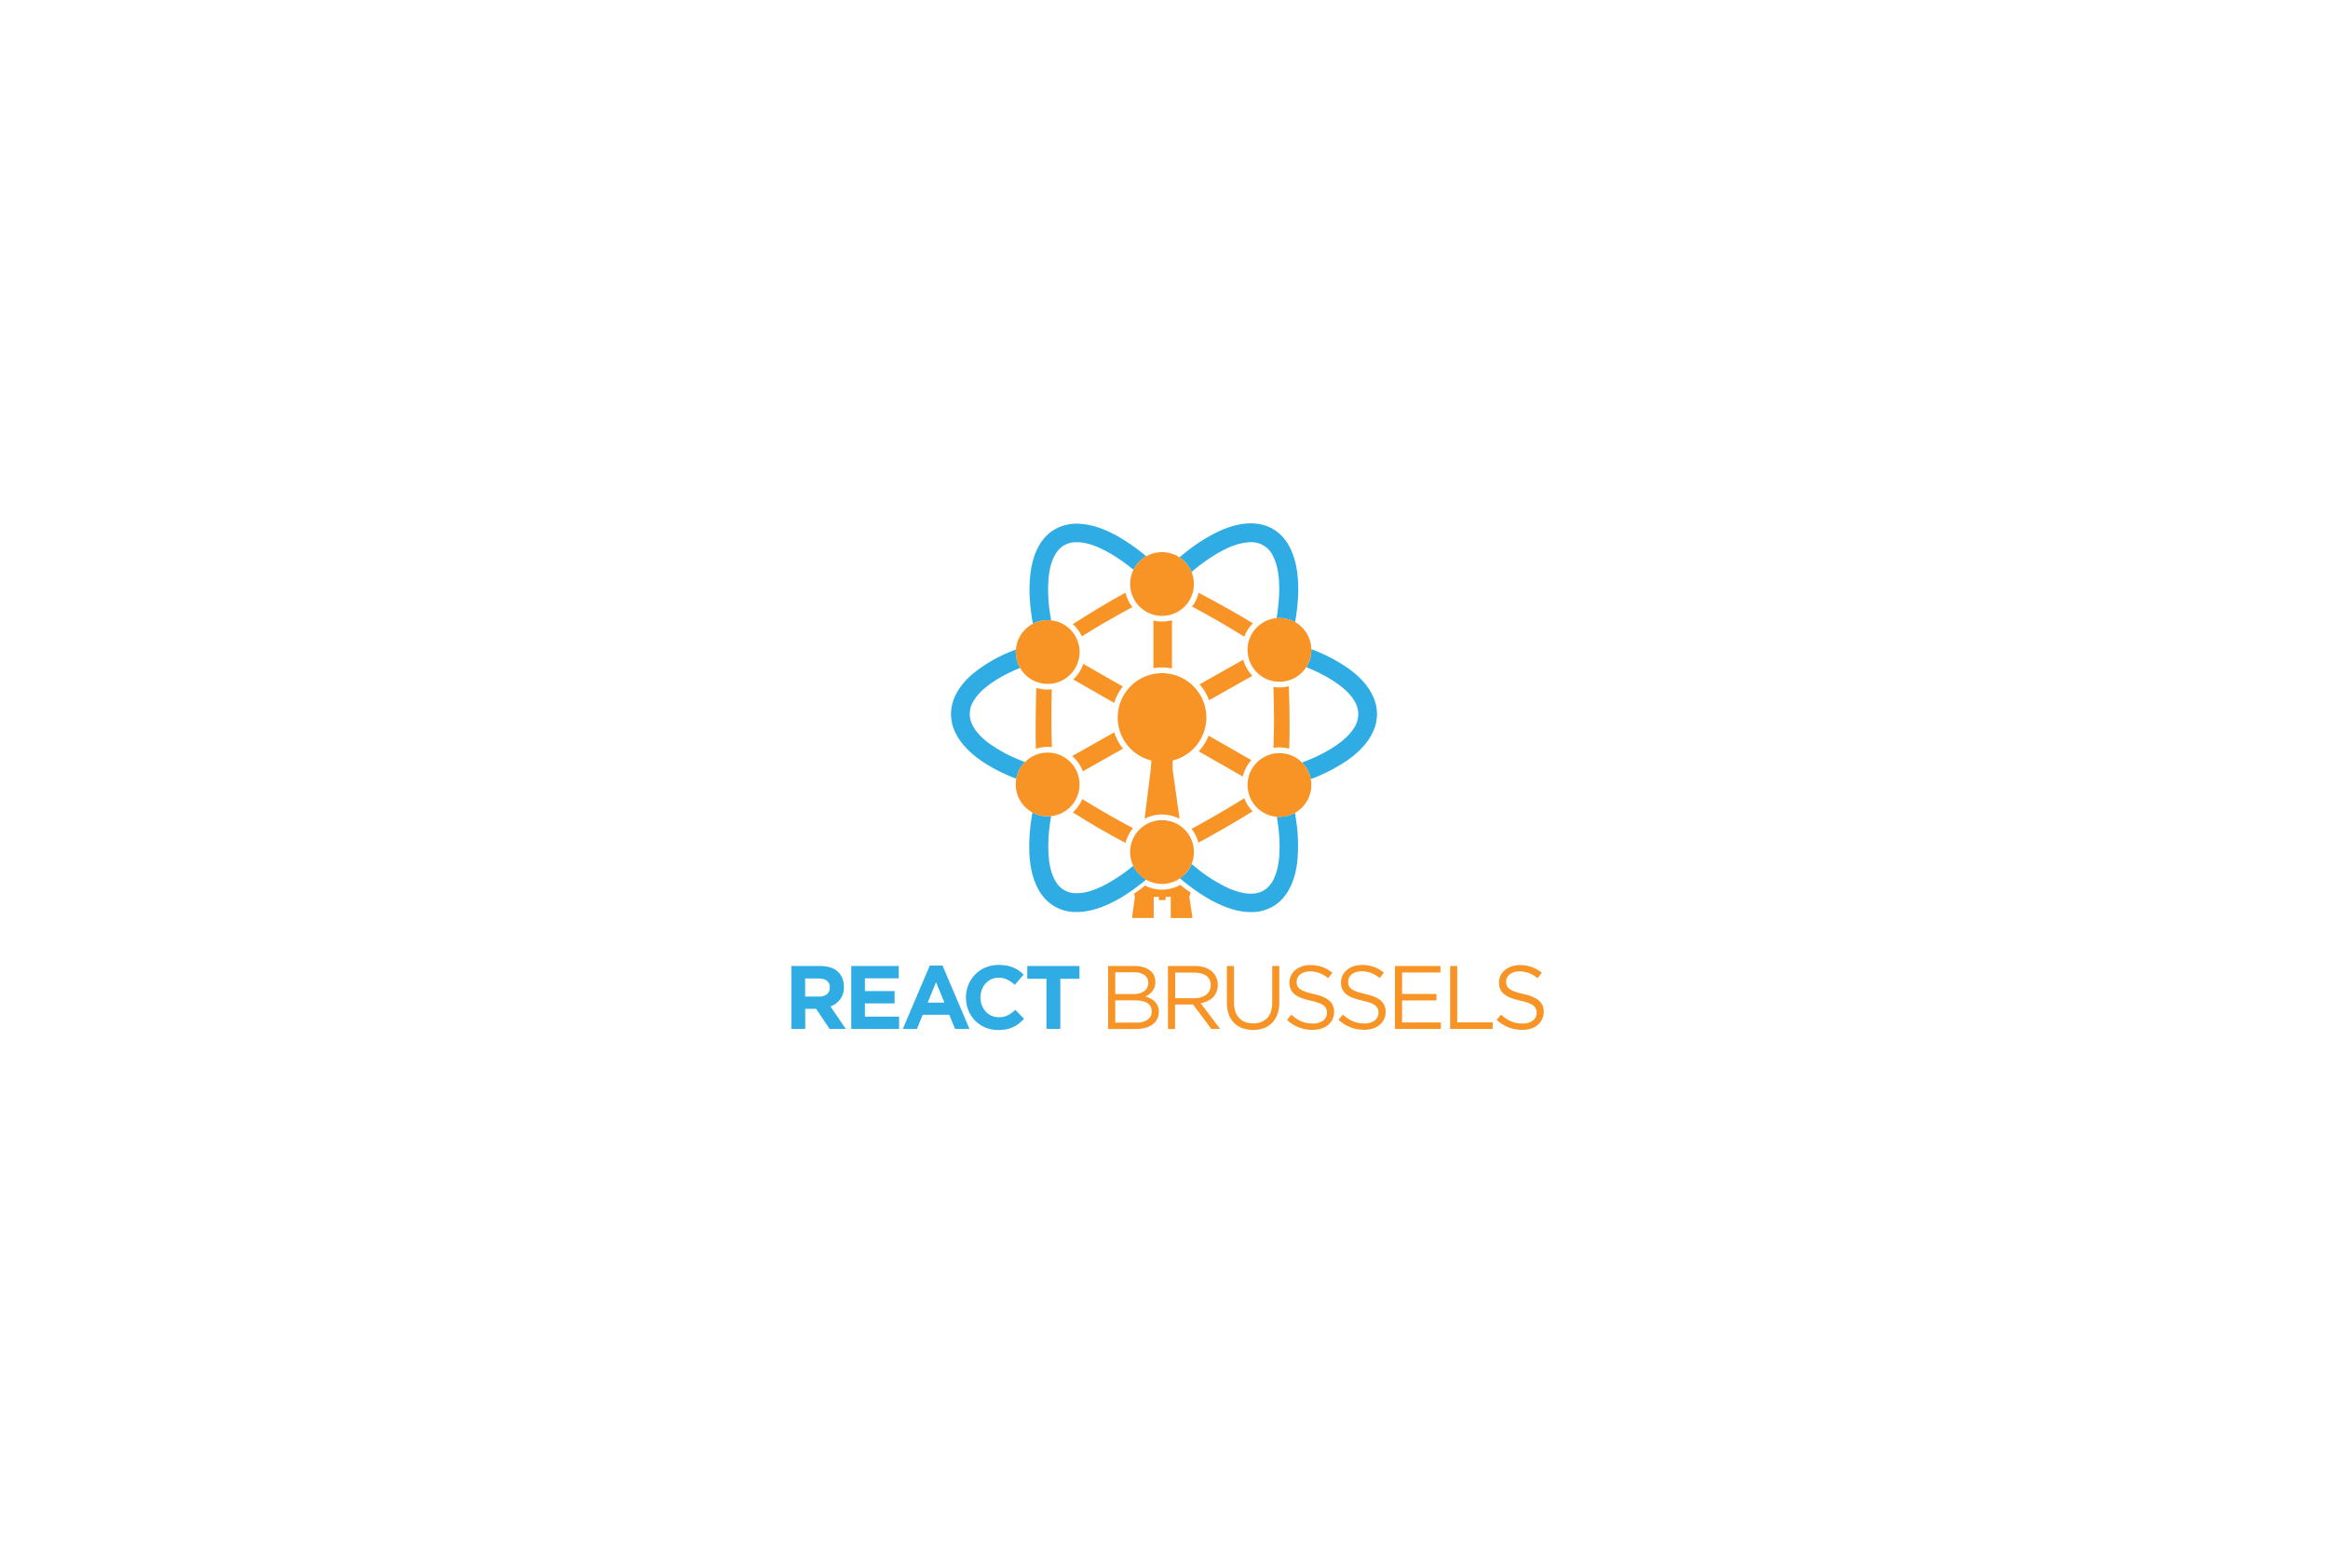
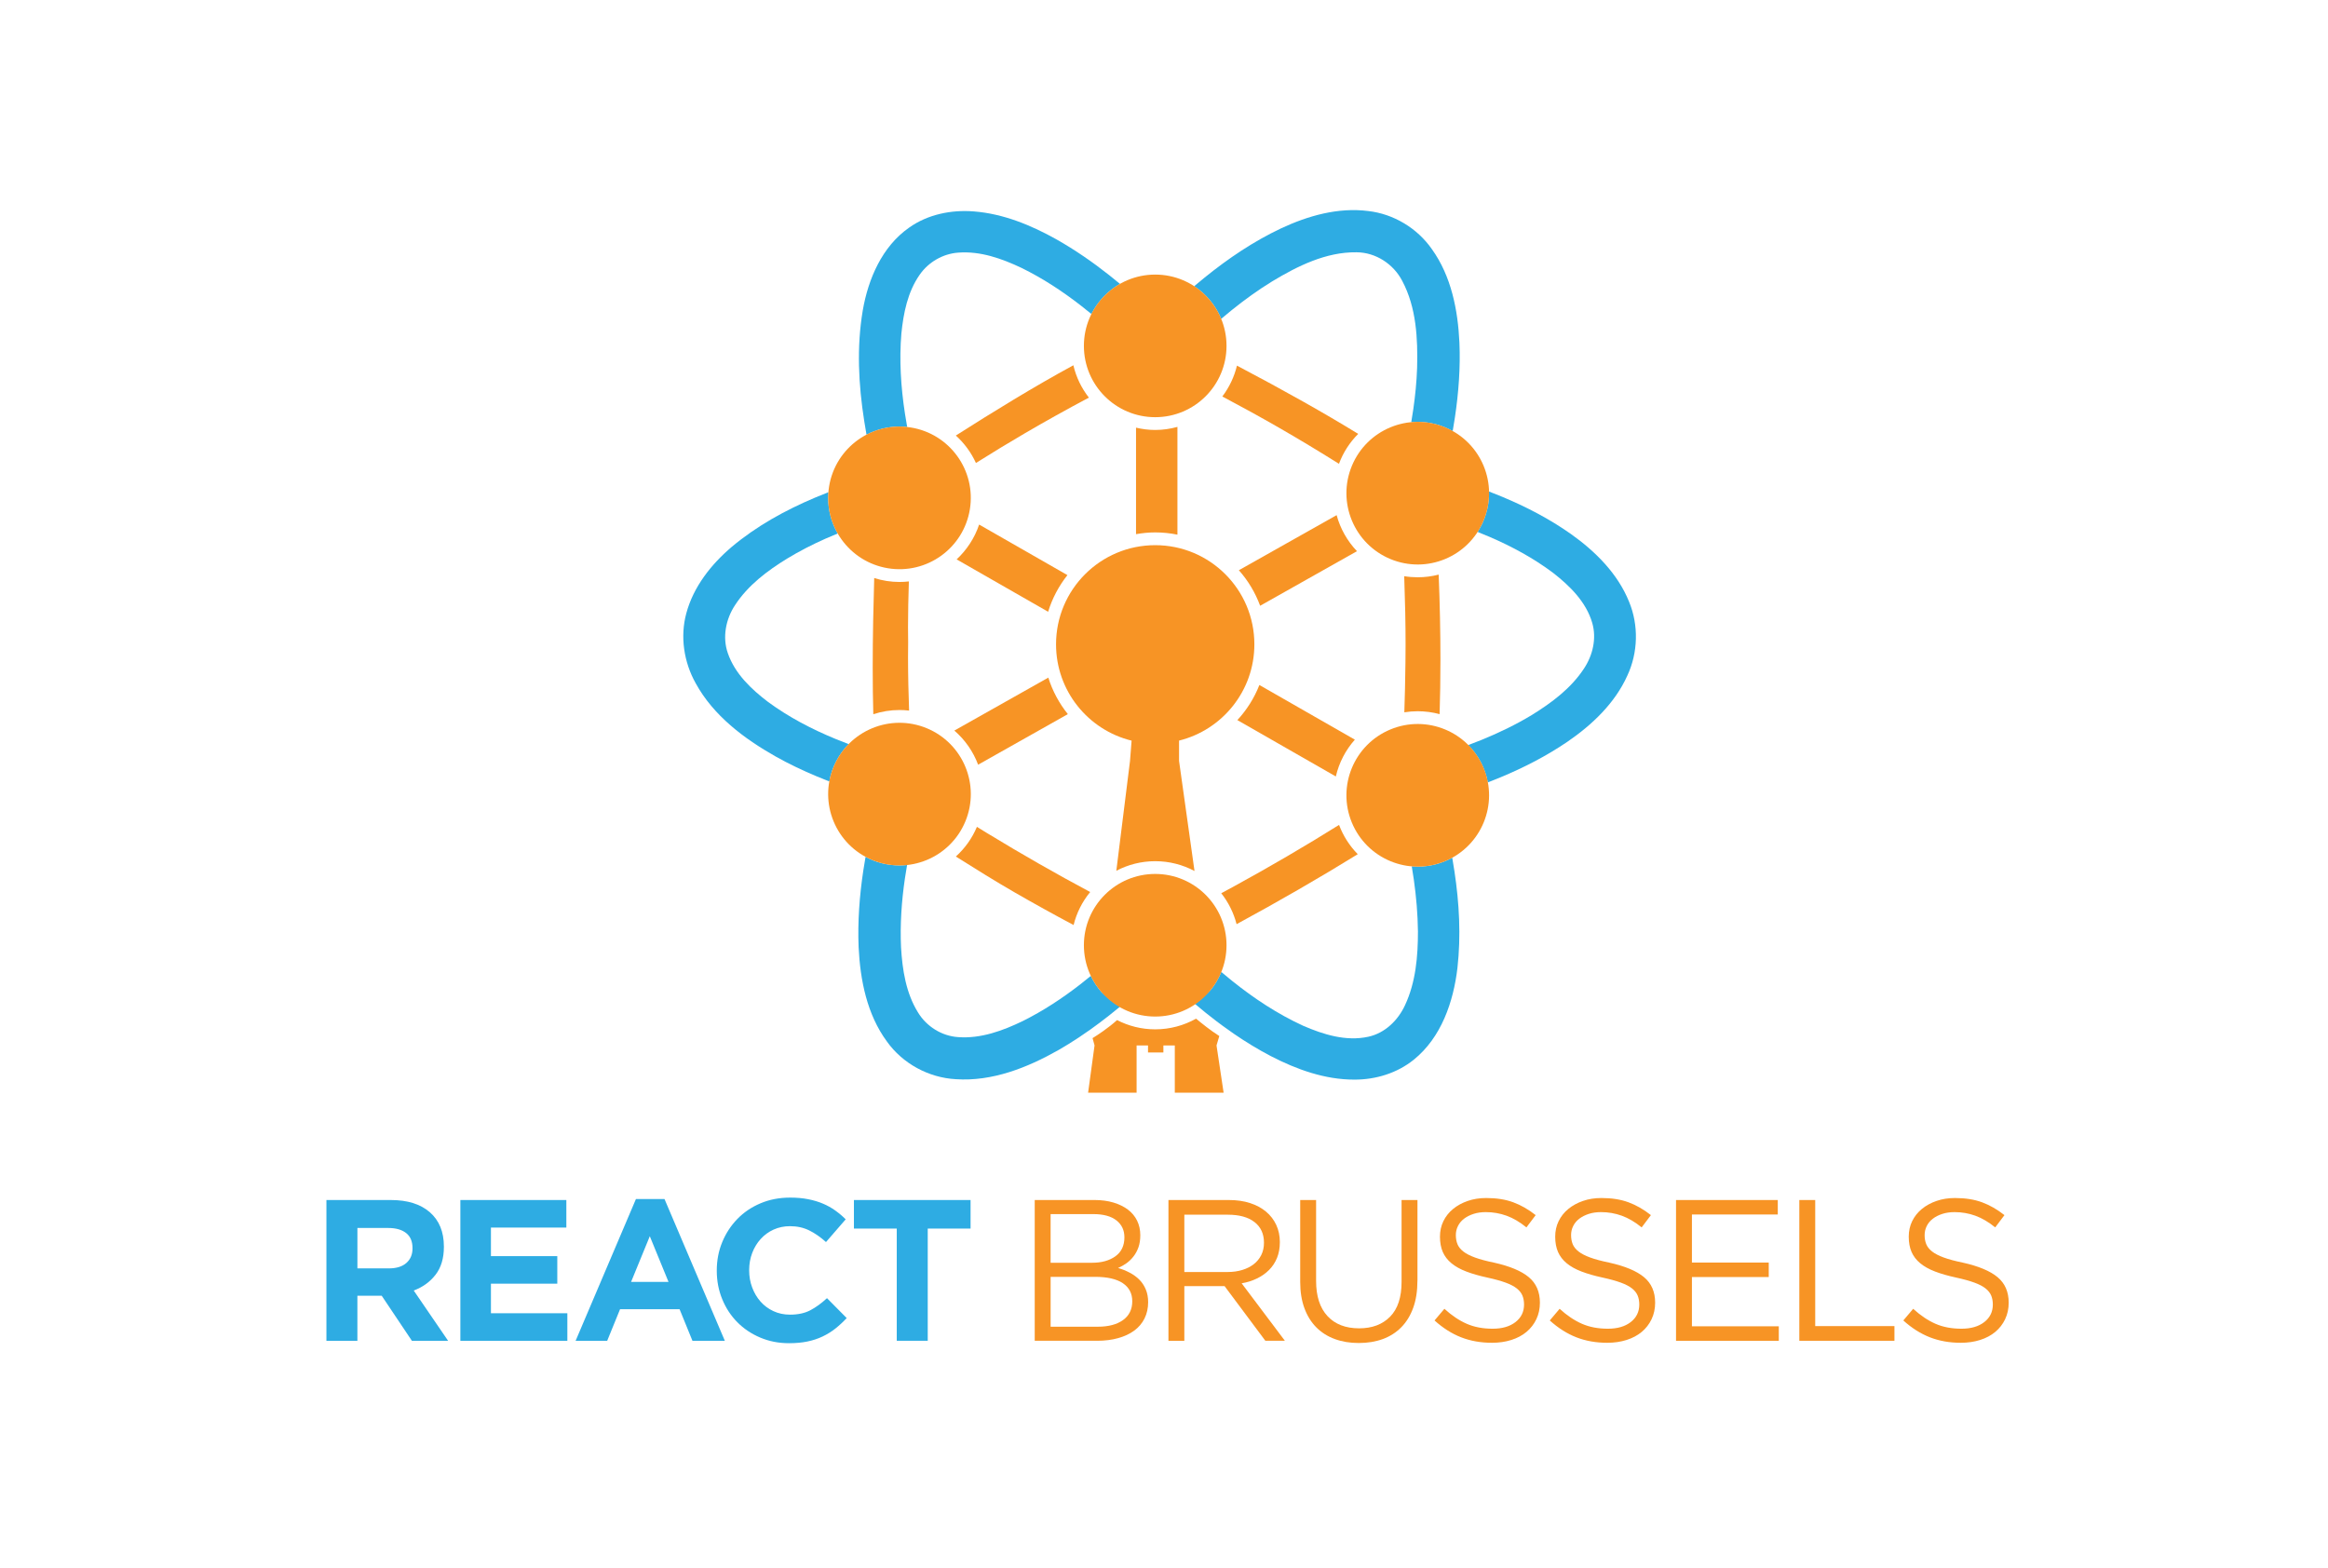
- <svg xmlns="http://www.w3.org/2000/svg" id="Layer_1" data-name="Layer 1" viewBox="0 0 1440 969.84">
-   <defs>
-     <style>.cls-1{fill:#2eace3;}.cls-2{fill:#f79425;}</style>
-   </defs>
-   <path class="cls-1" d="M513.15,636.52l-8.34-12.46h-6.73v12.46h-8.57V597.58h17.8q7,0,10.82,3.39t3.87,9.46v.11a12.19,12.19,0,0,1-2.31,7.7,13.37,13.37,0,0,1-6,4.37l9.51,13.91Zm.17-25.65a5,5,0,0,0-1.78-4.17,7.85,7.85,0,0,0-5-1.39h-8.51v11.18h8.68a7.1,7.1,0,0,0,4.86-1.5,5.07,5.07,0,0,0,1.7-4Z" />
-   <path class="cls-1" d="M526.56,636.52V597.58h29.32v7.62H535v7.9h18.36v7.62H535v8.18h21.14v7.62Z" />
-   <path class="cls-1" d="M590.76,636.52l-3.56-8.74H570.74l-3.57,8.74h-8.73l16.69-39.22H583l16.69,39.22ZM579,607.59l-5.17,12.63h10.34Z" />
-   <path class="cls-1" d="M630.32,633.13a18.65,18.65,0,0,1-3.53,2.19,18.17,18.17,0,0,1-4.2,1.39,25,25,0,0,1-5.12.48,20.15,20.15,0,0,1-8-1.56,19.55,19.55,0,0,1-6.34-4.26A19.34,19.34,0,0,1,599,625a20.54,20.54,0,0,1-1.51-7.84v-.11a20.33,20.33,0,0,1,1.51-7.82,20.12,20.12,0,0,1,4.17-6.4,19.43,19.43,0,0,1,6.4-4.34,20.93,20.93,0,0,1,8.23-1.58,26.29,26.29,0,0,1,5,.44,20.9,20.9,0,0,1,4.09,1.23,18,18,0,0,1,3.39,1.89,22.77,22.77,0,0,1,2.9,2.45l-5.46,6.28a20.46,20.46,0,0,0-4.64-3.22,11.83,11.83,0,0,0-5.31-1.17,10.85,10.85,0,0,0-4.54.94,10.64,10.64,0,0,0-3.59,2.62,12.07,12.07,0,0,0-2.33,3.86,13.12,13.12,0,0,0-.84,4.71v.11a13.31,13.31,0,0,0,.84,4.73,12.13,12.13,0,0,0,2.31,3.89,10.75,10.75,0,0,0,8.15,3.62,11.87,11.87,0,0,0,5.64-1.23,21.67,21.67,0,0,0,4.59-3.34l5.45,5.51A28.92,28.92,0,0,1,630.32,633.13Z" />
-   <path class="cls-1" d="M655.85,605.47v31h-8.56v-31H635.44v-7.89H667.7v7.89Z" />
-   <path class="cls-2" d="M707.22,598.27a12.54,12.54,0,0,1,4,2,8.35,8.35,0,0,1,2.55,3.06,9,9,0,0,1,.89,4,9.89,9.89,0,0,1-.53,3.39,8.92,8.92,0,0,1-1.41,2.56,9.36,9.36,0,0,1-2,1.87,12.8,12.8,0,0,1-2.25,1.25,16.86,16.86,0,0,1,3.25,1.31,10.79,10.79,0,0,1,2.64,1.92,8.3,8.3,0,0,1,1.77,2.67,8.87,8.87,0,0,1,.67,3.56,10,10,0,0,1-1,4.5,9.27,9.27,0,0,1-2.86,3.37,13.79,13.79,0,0,1-4.47,2.09,21.73,21.73,0,0,1-5.78.72H685.45V597.58H702A18.43,18.43,0,0,1,707.22,598.27Zm.55,14.88a6.08,6.08,0,0,0,2.49-5.26A5.64,5.64,0,0,0,708,603.2a10.19,10.19,0,0,0-6.38-1.73H689.85v13.46h11.48A10.82,10.82,0,0,0,707.77,613.15Zm2.11,17.63a6,6,0,0,0,2.55-5.19,5.68,5.68,0,0,0-2.61-5c-1.73-1.18-4.3-1.76-7.71-1.76H689.85v13.79h13A11.72,11.72,0,0,0,709.88,630.78Z" />
-   <path class="cls-2" d="M749.26,636.52,738,621.39H726.84v15.13h-4.39V597.58h16.74a18.85,18.85,0,0,1,5.82.83,13,13,0,0,1,4.42,2.37,10.59,10.59,0,0,1,2.84,3.67,11.21,11.21,0,0,1,1,4.76,11.54,11.54,0,0,1-.78,4.37,10,10,0,0,1-2.2,3.34,12.44,12.44,0,0,1-3.36,2.36,15.73,15.73,0,0,1-4.23,1.34l12,15.9Zm-3-32.85q-2.62-2-7.36-2h-12v15.85h12a13.57,13.57,0,0,0,4-.56,9.69,9.69,0,0,0,3.18-1.59,7.24,7.24,0,0,0,2.09-2.54,7.52,7.52,0,0,0,.75-3.4A6.84,6.84,0,0,0,746.25,603.67Z" />
-   <path class="cls-2" d="M791.32,619.88a22,22,0,0,1-1.17,7.51,14.61,14.61,0,0,1-3.31,5.4,13.69,13.69,0,0,1-5.12,3.26,20.83,20.83,0,0,1-13.24,0,13.84,13.84,0,0,1-5.11-3.23,14.35,14.35,0,0,1-3.31-5.31,21,21,0,0,1-1.17-7.29V597.58h4.39v22.36q0,6.34,3.15,9.74t8.76,3.39a11.5,11.5,0,0,0,8.57-3.23q3.16-3.23,3.17-9.62V597.58h4.39Z" />
-   <path class="cls-2" d="M802.39,609.77a5,5,0,0,0,1.62,2,11.69,11.69,0,0,0,3.22,1.67,39.56,39.56,0,0,0,5.29,1.42q6.51,1.44,9.59,4A8.7,8.7,0,0,1,825.2,626a10.31,10.31,0,0,1-3.71,8.08,12.43,12.43,0,0,1-4.19,2.23,17.8,17.8,0,0,1-5.34.78,23.46,23.46,0,0,1-8.54-1.51,24.16,24.16,0,0,1-7.37-4.67l2.73-3.23a22.68,22.68,0,0,0,6.17,4.15,17.75,17.75,0,0,0,7.18,1.36,10,10,0,0,0,6.31-1.84,5.83,5.83,0,0,0,2.37-4.85,6.49,6.49,0,0,0-.45-2.48,5,5,0,0,0-1.56-2,11,11,0,0,0-3.1-1.62,39.28,39.28,0,0,0-5-1.39,40.23,40.23,0,0,1-5.83-1.67,14.71,14.71,0,0,1-4.1-2.29,8.35,8.35,0,0,1-2.4-3.12,10.51,10.51,0,0,1-.78-4.23,9.71,9.71,0,0,1,1-4.29,9.88,9.88,0,0,1,2.67-3.37,12.94,12.94,0,0,1,4.06-2.23,15.53,15.53,0,0,1,5.12-.81,21.51,21.51,0,0,1,7.48,1.18,22.54,22.54,0,0,1,6.2,3.55l-2.56,3.39a19,19,0,0,0-5.48-3.23,16.84,16.84,0,0,0-5.75-1,11.14,11.14,0,0,0-3.43.5,8.9,8.9,0,0,0-2.61,1.34,5.84,5.84,0,0,0-1.67,2,5.5,5.5,0,0,0-.58,2.5A6.64,6.64,0,0,0,802.39,609.77Z" />
-   <path class="cls-2" d="M834.27,609.77a5.08,5.08,0,0,0,1.61,2,11.91,11.91,0,0,0,3.23,1.67,39.14,39.14,0,0,0,5.29,1.42q6.51,1.44,9.59,4a8.7,8.7,0,0,1,3.09,7.08,10.31,10.31,0,0,1-3.71,8.08,12.43,12.43,0,0,1-4.19,2.23,17.8,17.8,0,0,1-5.34.78,23.42,23.42,0,0,1-8.54-1.51,24,24,0,0,1-7.37-4.67l2.72-3.23a22.87,22.87,0,0,0,6.18,4.15,17.75,17.75,0,0,0,7.18,1.36,10,10,0,0,0,6.31-1.84,5.83,5.83,0,0,0,2.37-4.85,6.49,6.49,0,0,0-.45-2.48,5,5,0,0,0-1.56-2,11,11,0,0,0-3.1-1.62,39.28,39.28,0,0,0-5-1.39,40.23,40.23,0,0,1-5.83-1.67,14.71,14.71,0,0,1-4.1-2.29,8.35,8.35,0,0,1-2.4-3.12,10.51,10.51,0,0,1-.78-4.23,9.71,9.71,0,0,1,1-4.29,9.88,9.88,0,0,1,2.67-3.37,12.94,12.94,0,0,1,4.06-2.23,15.53,15.53,0,0,1,5.12-.81,21.51,21.51,0,0,1,7.48,1.18,22.54,22.54,0,0,1,6.2,3.55l-2.56,3.39a19,19,0,0,0-5.48-3.23,16.85,16.85,0,0,0-5.76-1,11.07,11.07,0,0,0-3.42.5,8.9,8.9,0,0,0-2.61,1.34,5.84,5.84,0,0,0-1.67,2,5.5,5.5,0,0,0-.58,2.5A6.64,6.64,0,0,0,834.27,609.77Z" />
-   <path class="cls-2" d="M891,601.58H867.26v13.3h21.25v4H867.26v13.63h24v4H862.87V597.58H891Z" />
-   <path class="cls-2" d="M897,597.58h4.39v34.88h21.92v4.06H897Z" />
-   <path class="cls-2" d="M932.07,609.77a5,5,0,0,0,1.62,2,11.83,11.83,0,0,0,3.22,1.67,40,40,0,0,0,5.29,1.42q6.51,1.44,9.6,4a8.72,8.72,0,0,1,3.08,7.08,10.44,10.44,0,0,1-1,4.57,10.26,10.26,0,0,1-2.72,3.51A12.33,12.33,0,0,1,947,636.3a17.8,17.8,0,0,1-5.34.78,23.46,23.46,0,0,1-8.54-1.51,24.16,24.16,0,0,1-7.37-4.67l2.73-3.23a23,23,0,0,0,6.17,4.15,17.75,17.75,0,0,0,7.18,1.36,10,10,0,0,0,6.31-1.84,5.83,5.83,0,0,0,2.37-4.85A6.49,6.49,0,0,0,950,624a4.84,4.84,0,0,0-1.56-2,10.77,10.77,0,0,0-3.09-1.62,39.49,39.49,0,0,0-5-1.39,40.6,40.6,0,0,1-5.83-1.67,14.86,14.86,0,0,1-4.1-2.29A8.35,8.35,0,0,1,928,612a10.51,10.51,0,0,1-.78-4.23,9.71,9.71,0,0,1,.95-4.29,9.88,9.88,0,0,1,2.67-3.37,12.94,12.94,0,0,1,4.06-2.23A15.53,15.53,0,0,1,940,597a21.47,21.47,0,0,1,7.48,1.18,22.74,22.74,0,0,1,6.21,3.55l-2.56,3.39a19.28,19.28,0,0,0-5.48-3.23,16.94,16.94,0,0,0-5.76-1,11.07,11.07,0,0,0-3.42.5,9.09,9.09,0,0,0-2.62,1.34,5.84,5.84,0,0,0-1.67,2,5.5,5.5,0,0,0-.58,2.5A6.85,6.85,0,0,0,932.07,609.77Z" />
-   <path class="cls-1" d="M781,385.26l.05,0v-.06Z" />
-   <path class="cls-1" d="M781.08,385.29c-.15,0,.06,0,0,0Z" />
-   <path class="cls-1" d="M849.87,432.06c-3.15-7.82-9.35-14-16.11-18.77a100.06,100.06,0,0,0-19-10.29c-1.2-.5-2.41-1-3.63-1.45,0,.16,0,.31,0,.47A19.71,19.71,0,0,1,808,412.73c1.14.45,2.28.92,3.41,1.41A85.3,85.3,0,0,1,828.75,424c4.68,3.63,9.23,8.07,10.93,13.92a15.42,15.42,0,0,1-2.29,12.65c-3.57,5.44-8.9,9.42-14.37,12.8a98.89,98.89,0,0,1-14,6.93c-1.21.49-2.42,1-3.64,1.42A19.61,19.61,0,0,1,810.8,482c1.15-.45,2.3-.91,3.44-1.38a103.46,103.46,0,0,0,18.62-9.89c6.81-4.69,13.1-10.64,16.54-18.29A25.6,25.6,0,0,0,849.87,432.06Z" />
-   <path class="cls-1" d="M611.7,459.79c-4.65-3.54-9.17-7.82-11.14-13.47a15.32,15.32,0,0,1,2-13.32c3.56-5.48,8.9-9.51,14.41-12.88a92.75,92.75,0,0,1,10.61-5.51c1.12-.5,2.24-1,3.37-1.44a19.68,19.68,0,0,1-2.64-9.85c0-.53,0-1.05.07-1.57-1.24.48-2.48,1-3.71,1.51a89.91,89.91,0,0,0-23.06,13.65c-5.69,4.84-10.57,11-12.53,18.35a26,26,0,0,0,2.57,19.32c4.91,9,13.41,15.35,22.17,20.31a108.12,108.12,0,0,0,11.37,5.49c1.14.48,2.29.94,3.44,1.39A19.67,19.67,0,0,1,634,471.45c-1.22-.46-2.42-.94-3.62-1.43A88.3,88.3,0,0,1,611.7,459.79Z" />
-   <path class="cls-1" d="M795.33,334.51A25.22,25.22,0,0,0,777.7,324c-8.31-1.06-16.64,1.31-24.11,4.81a105.09,105.09,0,0,0-21.11,13.58c-1,.79-2,1.59-2.92,2.41a19.79,19.79,0,0,1,7.48,9c1-.81,1.93-1.62,2.91-2.41a108.38,108.38,0,0,1,11.19-7.95c7.06-4.26,14.9-8.16,23.34-8.05a14.56,14.56,0,0,1,12.65,7.94c3.9,7.33,4.32,15.92,4.1,24.06a107,107,0,0,1-1,11.31c-.18,1.23-.38,2.47-.59,3.7a17.73,17.73,0,0,1,1.79-.09,19.61,19.61,0,0,1,9.67,2.54c.23-1.26.43-2.52.62-3.79a108.79,108.79,0,0,0,1.25-20.64C802.52,351.36,800.7,342,795.33,334.51Z" />
-   <path class="cls-1" d="M801,502.87a19.61,19.61,0,0,1-9.55,2.46c-.56,0-1.1,0-1.65-.07.21,1.23.41,2.46.58,3.7a112.19,112.19,0,0,1,1.14,14.3c0,6.92-.6,14.06-3.57,20.4-1.92,4.2-5.57,7.76-10.17,8.75-6.14,1.35-12.41-.61-18-3A95.57,95.57,0,0,1,740,536.9c-1-.8-2-1.6-2.92-2.42a19.53,19.53,0,0,1-3,5.08l-1.7,1.64a19.83,19.83,0,0,1-2.59,2.1l.11.1c.93.78,1.85,1.55,2.79,2.31l.11.09c.86.69,1.73,1.36,2.6,2l.43.33,1.55,1.16c1,.76,2.08,1.51,3.14,2.24a100.44,100.44,0,0,0,10.29,6.22c7.13,3.69,15,6.51,23.08,6.49a26,26,0,0,0,16.47-5.52c7.59-6.13,10.95-16,12.06-25.38a102.63,102.63,0,0,0-.82-26.72C801.39,505.39,801.17,504.13,801,502.87Z" />
-   <path class="cls-1" d="M638.91,385.83a19.59,19.59,0,0,1,9.12-2.24,18.92,18.92,0,0,1,2.14.12c-.23-1.24-.43-2.47-.62-3.71a94.23,94.23,0,0,1-1-22.13c.57-5.66,1.74-11.53,5.06-16.27a14.36,14.36,0,0,1,10.66-6.14c6.12-.48,12.08,1.65,17.53,4.24a94.39,94.39,0,0,1,16.42,10.43c1,.76,1.95,1.53,2.91,2.32a19.78,19.78,0,0,1,7.9-8.33c-1-.83-2-1.64-3-2.44a117.13,117.13,0,0,0-14.51-9.85c-7-4-14.76-7.12-22.89-7.76a27.13,27.13,0,0,0-17.92,4.47c-7.5,5.23-11.33,14.19-12.85,22.94-1.71,10.16-1.18,20.46.41,30.6Q638.58,384,638.91,385.83Z" />
-   <path class="cls-1" d="M704,540.08a19.5,19.5,0,0,1-3-4.51c-1,.79-1.93,1.57-2.91,2.33a95.28,95.28,0,0,1-15.92,10.16c-5.54,2.68-11.61,4.91-17.87,4.44a14.27,14.27,0,0,1-11.1-6.81c-3.34-5.37-4.34-11.82-4.7-18a100.41,100.41,0,0,1,1.07-19.06c.18-1.24.38-2.47.6-3.71A18.4,18.4,0,0,1,648,505a19.55,19.55,0,0,1-9.38-2.37c-.22,1.26-.43,2.51-.62,3.77a112.13,112.13,0,0,0-1.3,21.27c.45,9.1,2.32,18.56,7.81,26a25.38,25.38,0,0,0,19.07,10.45c10.06.69,19.77-3.18,28.37-8,1.92-1.11,3.81-2.27,5.65-3.49,1.08-.71,2.14-1.45,3.19-2.19,1.73-1.24,3.44-2.51,5.11-3.83l.11-.09c1-.77,1.93-1.54,2.89-2.34l.11-.09a19.65,19.65,0,0,1-3.3-2.39Z" />
-   <path class="cls-2" d="M672.17,496c-.91-.55-1.81-1.11-2.71-1.67a23.08,23.08,0,0,1-5.83,8.21c5.41,3.41,10.93,6.85,16.23,9.9s10.87,6.15,16.34,9a23,23,0,0,1,4.59-9.13C691.39,507.35,681.78,501.85,672.17,496Z" />
-   <path class="cls-2" d="M740.24,511l-3.19,1.72a23.15,23.15,0,0,1,4.24,8.56c11.51-6.22,23.32-13.05,33.52-19.37a23.13,23.13,0,0,1-5.17-8.1C760.28,499.65,750.41,505.42,740.24,511Z" />
-   <path class="cls-2" d="M669.19,393.66c4.68-2.94,9.14-5.65,13.54-8.22,5.69-3.32,11.63-6.63,17.71-9.86a23.09,23.09,0,0,1-4.3-8.95c-11,6-22.31,12.95-32.51,19.44A23.29,23.29,0,0,1,669.19,393.66Z" />
-   <path class="cls-2" d="M787.7,462.64a22.8,22.8,0,0,1,3.7-.3,23.35,23.35,0,0,1,6.06.81c.15-4.84.23-9.9.23-15.1,0-7.69-.17-15.57-.49-23.51a23.19,23.19,0,0,1-9.53.44c.25,7.24.37,13.24.37,18.85,0,1.69,0,3.39,0,5.08C787.94,453.94,787.85,458.36,787.7,462.64Z" />
-   <path class="cls-2" d="M753,383.87c5.47,3.15,11,6.51,16.64,10a23.31,23.31,0,0,1,5.32-8.28c-9.25-5.68-20.49-12-33.54-18.88a23.25,23.25,0,0,1-4,8.54C742.76,378.13,748,381,753,383.87Z" />
-   <path class="cls-2" d="M648,426.58a23.3,23.3,0,0,1-7-1.08c-.21,7.35-.41,16-.41,24.76,0,4.64,0,8.9.16,12.92A23.06,23.06,0,0,1,648,462a23.91,23.91,0,0,1,2.67.16c-.17-4.58-.3-9.62-.3-14.73,0-1.43,0-2.88,0-4.2s0-2.77,0-4.17c0-4.1.09-8.12.23-12.64A22.53,22.53,0,0,1,648,426.58Z" />
-   <circle class="cls-2" cx="718.78" cy="361.27" r="19.73" />
-   <path class="cls-2" d="M746.21,443.84a27.43,27.43,0,1,0-34,26.64l-.43,5.6L708,506.48a23.16,23.16,0,0,1,21.63.06l-4.28-30.46v-5.62A27.43,27.43,0,0,0,746.21,443.84Z" />
-   <circle class="cls-2" cx="718.78" cy="527.09" r="19.73" />
-   <circle class="cls-2" cx="791.4" cy="402.02" r="19.73" transform="translate(117.13 979.33) rotate(-67.5)" />
-   <circle class="cls-2" cx="791.4" cy="485.61" r="19.73" transform="translate(-125.59 339.82) rotate(-22.5)" />
-   <circle class="cls-2" cx="648.03" cy="403.32" r="19.73" transform="translate(146.12 978.38) rotate(-80.78)" />
-   <circle class="cls-2" cx="648.03" cy="485.28" r="19.73" transform="translate(-48.3 898.27) rotate(-67.5)" />
-   <path class="cls-2" d="M724.93,413.49V383.68a23.12,23.12,0,0,1-6.15.85,22.68,22.68,0,0,1-5.3-.64v29.47a29.9,29.9,0,0,1,11.45.13Z" />
-   <path class="cls-2" d="M670.08,410.7a23.35,23.35,0,0,1-6.23,9.63l25.31,14.49a30.82,30.82,0,0,1,5.34-10.14Z" />
-   <path class="cls-2" d="M774,470.21,747.6,455.09a31.07,31.07,0,0,1-6.09,9.71l27.24,15.59A23.2,23.2,0,0,1,774,470.21Z" />
-   <path class="cls-2" d="M769,408.09l-27,15.24a30.92,30.92,0,0,1,5.88,9.83l26.79-15.1A23.2,23.2,0,0,1,769,408.09Z" />
-   <path class="cls-2" d="M669.8,477.14l24.81-14a31,31,0,0,1-5.4-10.11l-26,14.66A23.37,23.37,0,0,1,669.8,477.14Z" />
-   <path class="cls-2" d="M736.51,552.2a64.92,64.92,0,0,1-6.43-4.81,23,23,0,0,1-21.85.4,48.62,48.62,0,0,1-6.78,5l.55,2-1.79,13.08h13.42V554.81h3.16v2H721v-2h3.16v13.08h13.5l-2-13.08Z" />
+ <svg xmlns="http://www.w3.org/2000/svg" version="1.1" id="Layer_1" x="0px" y="0px" viewBox="0 0 1440 969.84" style="enable-background:new 0 0 1440 969.84;" xml:space="preserve">
+   <style type="text/css">
+ 	.st0{fill:#2EACE3;}
+ 	.st1{fill:#F79425;}
+ </style>
+   <g>
+     <g>
+       <path class="st0" d="M254.78,829.43l-18.66-27.86h-15.05v27.86h-19.16v-87.08h39.81c10.37,0,18.43,2.53,24.2,7.59    c5.76,5.06,8.65,12.11,8.65,21.15v0.25c0,7.05-1.72,12.79-5.16,17.23c-3.44,4.44-7.94,7.69-13.5,9.76l21.27,31.1H254.78z     M255.16,772.08c0-4.15-1.33-7.26-3.98-9.33c-2.66-2.07-6.34-3.11-11.07-3.11h-19.03v25h19.41c4.73,0,8.35-1.12,10.88-3.36    c2.53-2.24,3.79-5.23,3.79-8.96V772.08z" />
+       <path class="st0" d="M284.76,829.43v-87.08h65.56v17.04h-46.65v17.67h41.05v17.04h-41.05v18.29h47.27v17.04H284.76z" />
+       <path class="st0" d="M428.32,829.43l-7.96-19.53h-36.82l-7.96,19.53h-19.53l37.32-87.7h17.66l37.32,87.7H428.32z M401.94,764.74    l-11.57,28.24h23.14L401.94,764.74z" />
+       <path class="st0" d="M516.76,821.84c-2.41,1.91-5.04,3.54-7.9,4.91s-5.99,2.41-9.39,3.11c-3.4,0.71-7.22,1.06-11.44,1.06    c-6.39,0-12.31-1.16-17.79-3.48c-5.47-2.32-10.2-5.49-14.18-9.52c-3.98-4.02-7.09-8.77-9.33-14.24    c-2.24-5.47-3.36-11.32-3.36-17.54v-0.25c0-6.22,1.12-12.04,3.36-17.48c2.24-5.43,5.35-10.2,9.33-14.31s8.75-7.34,14.31-9.7    c5.56-2.36,11.69-3.55,18.41-3.55c4.06,0,7.77,0.33,11.13,1c3.36,0.66,6.41,1.58,9.14,2.74c2.74,1.16,5.27,2.57,7.59,4.23    c2.32,1.66,4.48,3.48,6.47,5.47l-12.19,14.06c-3.4-3.07-6.86-5.47-10.39-7.21c-3.53-1.74-7.49-2.61-11.88-2.61    c-3.65,0-7.03,0.71-10.14,2.11c-3.11,1.41-5.78,3.36-8.02,5.85c-2.24,2.49-3.98,5.37-5.22,8.64c-1.24,3.28-1.87,6.78-1.87,10.51    v0.25c0,3.73,0.62,7.26,1.87,10.57c1.24,3.32,2.96,6.22,5.16,8.71c2.2,2.49,4.85,4.46,7.96,5.91c3.11,1.45,6.53,2.18,10.26,2.18    c4.98,0,9.18-0.91,12.63-2.74c3.44-1.82,6.86-4.31,10.26-7.46l12.19,12.31C521.49,817.77,519.16,819.93,516.76,821.84z" />
+       <path class="st0" d="M573.86,760.01v69.41H554.7v-69.41h-26.5v-17.66h72.15v17.66H573.86z" />
+       <path class="st1" d="M688.7,743.9c3.48,1.04,6.45,2.49,8.94,4.35c2.48,1.86,4.39,4.15,5.71,6.84c1.32,2.69,1.99,5.7,1.99,9.02    c0,2.9-0.39,5.43-1.18,7.59c-0.78,2.16-1.84,4.07-3.16,5.72c-1.32,1.66-2.79,3.05-4.4,4.17c-1.61,1.12-3.29,2.05-5.03,2.8    c2.57,0.75,4.99,1.72,7.26,2.92c2.28,1.2,4.24,2.63,5.9,4.29c1.66,1.66,2.98,3.65,3.97,5.97c0.99,2.32,1.49,4.98,1.49,7.96    c0,3.73-0.75,7.09-2.23,10.08c-1.49,2.99-3.62,5.5-6.39,7.53c-2.77,2.03-6.11,3.59-10,4.66c-3.89,1.08-8.2,1.62-12.91,1.62h-38.62    v-87.08h37C681.34,742.35,685.23,742.87,688.7,743.9z M689.93,777.16c3.72-2.67,5.58-6.58,5.58-11.74c0-4.41-1.65-7.91-4.96-10.49    c-3.31-2.58-8.06-3.87-14.27-3.87h-26.42v30.1h25.68C681.41,781.16,686.21,779.83,689.93,777.16z M694.66,816.6    c3.81-2.75,5.71-6.62,5.71-11.62c0-4.83-1.95-8.56-5.83-11.18c-3.89-2.62-9.64-3.93-17.25-3.93h-27.42v30.85h29.16    C685.64,820.72,690.85,819.35,694.66,816.6z" />
+       <path class="st1" d="M782.71,829.43l-25.25-33.84h-24.88v33.84h-9.83v-87.08h37.44c4.81,0,9.14,0.62,13,1.87s7.15,3.01,9.89,5.29    c2.74,2.28,4.85,5.02,6.34,8.21c1.49,3.19,2.24,6.74,2.24,10.64c0,3.65-0.58,6.91-1.74,9.77c-1.16,2.86-2.8,5.35-4.91,7.47    c-2.11,2.12-4.62,3.88-7.53,5.29c-2.9,1.41-6.05,2.41-9.45,2.98l26.75,35.55H782.71z M775.98,755.99    c-3.91-3.04-9.39-4.56-16.46-4.56h-26.94v35.45h26.81c3.24,0,6.23-0.42,8.98-1.25c2.74-0.83,5.11-2.02,7.11-3.56    c1.99-1.54,3.55-3.43,4.68-5.68c1.12-2.25,1.68-4.78,1.68-7.61C781.84,763.29,779.89,759.02,775.98,755.99z" />
+       <path class="st1" d="M876.76,792.23c0,6.39-0.87,11.99-2.61,16.79c-1.74,4.81-4.21,8.83-7.4,12.07    c-3.19,3.23-7.01,5.66-11.44,7.28c-4.44,1.62-9.39,2.43-14.87,2.43c-5.39,0-10.31-0.81-14.74-2.43    c-4.44-1.62-8.25-4.02-11.44-7.21c-3.19-3.19-5.66-7.15-7.4-11.88c-1.74-4.73-2.61-10.16-2.61-16.3v-50.63h9.83v50.01    c0,9.45,2.34,16.71,7.03,21.77c4.68,5.06,11.21,7.59,19.59,7.59c8.04,0,14.43-2.4,19.16-7.21c4.73-4.81,7.09-11.98,7.09-21.52    v-50.63h9.83V792.23z" />
+       <path class="st1" d="M901.51,769.62c0.66,1.66,1.87,3.18,3.61,4.55c1.74,1.37,4.15,2.62,7.22,3.74c3.07,1.12,7.01,2.18,11.82,3.17    c9.7,2.16,16.86,5.15,21.46,8.97c4.6,3.82,6.9,9.09,6.9,15.82c0,3.74-0.74,7.14-2.21,10.22c-1.47,3.07-3.51,5.69-6.1,7.85    s-5.71,3.82-9.36,4.98c-3.65,1.16-7.63,1.74-11.94,1.74c-6.97,0-13.33-1.13-19.09-3.37c-5.77-2.25-11.26-5.73-16.48-10.44    l6.1-7.21c4.56,4.15,9.16,7.24,13.81,9.27c4.64,2.03,9.99,3.05,16.05,3.05c5.89,0,10.59-1.37,14.12-4.11    c3.52-2.74,5.29-6.35,5.29-10.84c0-2.08-0.33-3.92-1-5.54c-0.66-1.62-1.83-3.09-3.49-4.42c-1.66-1.33-3.97-2.53-6.92-3.61    c-2.95-1.08-6.71-2.12-11.29-3.12c-4.99-1.08-9.33-2.32-13.03-3.74c-3.7-1.41-6.76-3.11-9.17-5.11c-2.41-1.99-4.2-4.32-5.36-6.97    c-1.16-2.66-1.75-5.82-1.75-9.47c0-3.49,0.7-6.68,2.11-9.59c1.41-2.91,3.4-5.42,5.97-7.54c2.57-2.12,5.6-3.78,9.08-4.98    c3.48-1.21,7.3-1.81,11.44-1.81c6.38,0,11.96,0.88,16.73,2.64c4.77,1.76,9.39,4.4,13.87,7.94l-5.72,7.59    c-4.06-3.31-8.15-5.72-12.25-7.21c-4.11-1.49-8.4-2.24-12.87-2.24c-2.82,0-5.37,0.37-7.65,1.12c-2.28,0.75-4.23,1.75-5.85,2.99    c-1.62,1.25-2.86,2.74-3.73,4.49c-0.87,1.74-1.31,3.61-1.31,5.61C900.52,766.09,900.85,767.96,901.51,769.62z" />
+       <path class="st1" d="M972.79,769.62c0.66,1.66,1.87,3.18,3.61,4.55s4.15,2.62,7.22,3.74c3.07,1.12,7.01,2.18,11.82,3.17    c9.7,2.16,16.86,5.15,21.46,8.97c4.6,3.82,6.9,9.09,6.9,15.82c0,3.74-0.74,7.14-2.21,10.22c-1.47,3.07-3.51,5.69-6.1,7.85    s-5.71,3.82-9.36,4.98c-3.65,1.16-7.63,1.74-11.94,1.74c-6.97,0-13.33-1.13-19.09-3.37c-5.77-2.25-11.26-5.73-16.48-10.44    l6.1-7.21c4.56,4.15,9.16,7.24,13.81,9.27c4.64,2.03,9.99,3.05,16.05,3.05c5.89,0,10.59-1.37,14.12-4.11    c3.52-2.74,5.29-6.35,5.29-10.84c0-2.08-0.33-3.92-1-5.54c-0.66-1.62-1.83-3.09-3.49-4.42c-1.66-1.33-3.97-2.53-6.92-3.61    s-6.71-2.12-11.29-3.12c-4.99-1.08-9.33-2.32-13.03-3.74c-3.7-1.41-6.76-3.11-9.17-5.11c-2.41-1.99-4.2-4.32-5.36-6.97    c-1.16-2.66-1.75-5.82-1.75-9.47c0-3.49,0.7-6.68,2.11-9.59c1.41-2.91,3.4-5.42,5.97-7.54c2.57-2.12,5.6-3.78,9.08-4.98    c3.48-1.21,7.3-1.81,11.44-1.81c6.38,0,11.96,0.88,16.73,2.64c4.77,1.76,9.39,4.4,13.87,7.94l-5.72,7.59    c-4.06-3.31-8.15-5.72-12.25-7.21c-4.11-1.49-8.4-2.24-12.87-2.24c-2.82,0-5.37,0.37-7.65,1.12c-2.28,0.75-4.23,1.75-5.85,2.99    c-1.62,1.25-2.86,2.74-3.73,4.49c-0.87,1.74-1.31,3.61-1.31,5.61C971.8,766.09,972.13,767.96,972.79,769.62z" />
+       <path class="st1" d="M1099.67,751.3h-53.12v29.73h47.52v8.96h-47.52v30.48h53.74v8.96h-63.57v-87.08h62.94V751.3z" />
+       <path class="st1" d="M1112.98,742.35h9.83v77.99h49.01v9.08h-58.84V742.35z" />
+       <path class="st1" d="M1191.48,769.62c0.66,1.66,1.87,3.18,3.61,4.55c1.74,1.37,4.15,2.62,7.22,3.74    c3.07,1.12,7.01,2.18,11.82,3.17c9.7,2.16,16.86,5.15,21.46,8.97c4.6,3.82,6.9,9.09,6.9,15.82c0,3.74-0.74,7.14-2.21,10.22    c-1.47,3.07-3.51,5.69-6.1,7.85c-2.59,2.16-5.71,3.82-9.36,4.98c-3.65,1.16-7.63,1.74-11.94,1.74c-6.97,0-13.33-1.13-19.09-3.37    c-5.77-2.25-11.26-5.73-16.48-10.44l6.1-7.21c4.56,4.15,9.16,7.24,13.81,9.27c4.64,2.03,9.99,3.05,16.05,3.05    c5.89,0,10.59-1.37,14.12-4.11c3.52-2.74,5.29-6.35,5.29-10.84c0-2.08-0.33-3.92-1-5.54c-0.66-1.62-1.83-3.09-3.49-4.42    c-1.66-1.33-3.97-2.53-6.92-3.61s-6.71-2.12-11.29-3.12c-4.99-1.08-9.33-2.32-13.03-3.74c-3.7-1.41-6.76-3.11-9.17-5.11    c-2.41-1.99-4.2-4.32-5.36-6.97c-1.16-2.66-1.75-5.82-1.75-9.47c0-3.49,0.7-6.68,2.11-9.59c1.41-2.91,3.4-5.42,5.97-7.54    c2.57-2.12,5.6-3.78,9.08-4.98c3.48-1.21,7.3-1.81,11.44-1.81c6.38,0,11.96,0.88,16.73,2.64c4.77,1.76,9.39,4.4,13.87,7.94    l-5.72,7.59c-4.06-3.31-8.15-5.72-12.25-7.21c-4.11-1.49-8.4-2.24-12.87-2.24c-2.82,0-5.37,0.37-7.65,1.12    c-2.28,0.75-4.23,1.75-5.85,2.99c-1.62,1.25-2.86,2.74-3.73,4.49c-0.87,1.74-1.31,3.61-1.31,5.61    C1190.48,766.09,1190.81,767.96,1191.48,769.62z" />
+     </g>
+     <g>
+       <g>
+         <g>
+           <path class="st0" d="M853.75,267.62c0.04,0.02,0.08,0.05,0.12,0.07c0-0.03-0.01-0.1-0.02-0.14      C853.82,267.58,853.78,267.6,853.75,267.62z" />
+           <path class="st0" d="M853.87,267.69C853.53,267.69,853.99,267.77,853.87,267.69L853.87,267.69z" />
+           <path class="st0" d="M1007.68,372.26c-7.04-17.49-20.91-31.22-36.04-41.97c-13.24-9.32-27.6-16.77-42.49-22.99      c-2.69-1.13-5.41-2.21-8.13-3.25c0.01,0.35,0.03,0.7,0.03,1.06c0,8.83-2.6,17.04-7.07,23.94c2.56,1.01,5.11,2.07,7.64,3.16      c13.7,5.92,26.84,13.04,38.83,21.99c10.47,8.12,20.64,18.05,24.44,31.14c2.8,9.6,0.33,20.07-5.13,28.27      c-7.98,12.17-19.9,21.06-32.13,28.63c-9.99,6.04-20.49,11.11-31.28,15.5c-2.7,1.1-5.41,2.15-8.15,3.16      c6.15,6.18,10.46,14.17,12.1,23.1c2.58-0.99,5.15-2.02,7.7-3.08c14.54-6.04,28.58-13.24,41.62-22.12      c15.24-10.47,29.31-23.78,36.99-40.88C1013.26,403.68,1013.68,386.75,1007.68,372.26z" />
+           <path class="st0" d="M475.13,434.26c-10.41-7.9-20.51-17.48-24.9-30.12c-3.5-9.93-1.29-21.14,4.43-29.79      c7.96-12.24,19.92-21.25,32.23-28.8c7.63-4.64,15.58-8.7,23.72-12.32c2.5-1.11,5.01-2.18,7.55-3.21      c-3.75-6.49-5.9-14.01-5.9-22.03c0-1.18,0.06-2.35,0.15-3.51c-2.79,1.08-5.55,2.22-8.31,3.38      c-18.49,7.82-36.12,17.55-51.55,30.5c-12.72,10.84-23.64,24.66-28.03,41.04c-3.92,14.45-1.5,30.2,5.77,43.21      c10.98,20.12,29.97,34.32,49.55,45.4c8.23,4.62,16.74,8.65,25.42,12.29c2.55,1.07,5.12,2.11,7.71,3.11      c1.6-8.91,5.87-16.89,11.96-23.09c-2.72-1.03-5.42-2.09-8.1-3.2C502.12,451.06,488,443.7,475.13,434.26z" />
+           <path class="st0" d="M885.71,154.14c-9.02-12.98-23.7-21.82-39.41-23.6c-18.59-2.38-37.2,2.93-53.91,10.74      c-17.02,8.04-32.6,18.57-47.2,30.37c-2.19,1.77-4.37,3.56-6.52,5.39c7.43,4.86,13.3,11.89,16.71,20.2      c2.15-1.83,4.33-3.63,6.52-5.4c7.97-6.41,16.26-12.42,25-17.77c15.79-9.52,33.33-18.26,52.2-18      c11.86,0.04,22.91,7.3,28.29,17.75c8.71,16.4,9.65,35.6,9.17,53.8c-0.29,8.47-1.12,16.9-2.32,25.28      c-0.39,2.77-0.83,5.53-1.3,8.28c1.32-0.12,2.65-0.19,4-0.19c7.86,0,15.24,2.07,21.63,5.67c0.49-2.82,0.96-5.65,1.38-8.48      c2.28-15.27,3.44-30.69,2.79-46.15C901.8,191.82,897.72,170.87,885.71,154.14z" />
+           <path class="st0" d="M898.29,530.59c-6.33,3.51-13.61,5.51-21.35,5.51c-1.24,0-2.47-0.06-3.69-0.17c0.47,2.75,0.9,5.5,1.29,8.26      c1.5,10.6,2.41,21.28,2.54,31.99c0.01,15.47-1.35,31.43-7.98,45.61c-4.31,9.38-12.45,17.34-22.75,19.56      c-13.73,3-27.75-1.37-40.29-6.81c-15.89-7.3-30.48-16.95-44.08-27.88c-2.2-1.77-4.38-3.56-6.54-5.39      c-1.67,4.13-3.95,7.96-6.73,11.36l-3.81,3.66c-1.81,1.74-3.75,3.3-5.79,4.69c0.08,0.07,0.17,0.14,0.25,0.21      c2.06,1.75,4.14,3.48,6.24,5.17c0.08,0.07,0.16,0.13,0.24,0.19c1.92,1.54,3.85,3.06,5.81,4.55c0.32,0.24,0.64,0.49,0.95,0.73      c1.15,0.87,2.31,1.74,3.47,2.59c2.32,1.71,4.66,3.38,7.03,5.01c7.39,5.07,15.04,9.75,23.01,13.91      c15.94,8.24,33.45,14.56,51.61,14.52c13.17,0.07,26.52-4,36.82-12.35c16.97-13.7,24.49-35.71,26.97-56.73      c2.23-19.95,1.14-39.97-1.85-59.76C899.26,536.22,898.79,533.4,898.29,530.59z" />
+           <path class="st0" d="M535.98,268.89c6.1-3.19,13.03-5,20.39-5c1.61,0,3.2,0.09,4.77,0.26c-0.5-2.76-0.96-5.53-1.38-8.3      c-2.5-16.37-3.59-32.93-2.21-49.47c1.27-12.66,3.88-25.78,11.3-36.39c5.4-7.83,14.35-13.02,23.84-13.71      c13.68-1.08,27.01,3.68,39.2,9.46c13.09,6.41,25.25,14.4,36.73,23.32c2.19,1.7,4.35,3.43,6.49,5.19      c3.92-7.82,10.09-14.31,17.66-18.63c-2.21-1.84-4.44-3.66-6.7-5.44c-10.27-8.11-21.05-15.55-32.45-22.02      c-15.77-8.85-32.99-15.94-51.18-17.37c-13.95-1.13-28.54,1.8-40.07,10c-16.76,11.69-25.33,31.73-28.71,51.29      c-3.82,22.72-2.65,45.74,0.92,68.43C535.01,263.31,535.47,266.1,535.98,268.89z" />
+           <path class="st0" d="M681.39,613.8c-2.65-3.03-4.91-6.42-6.66-10.09c-2.14,1.76-4.3,3.5-6.49,5.2      c-11.14,8.65-22.95,16.42-35.61,22.73c-12.4,5.99-25.97,10.98-39.95,9.93c-10.14-0.65-19.56-6.57-24.83-15.23      c-7.47-12.01-9.69-26.43-10.51-40.32c-0.65-14.28,0.34-28.51,2.4-42.62c0.4-2.77,0.86-5.53,1.34-8.29      c-1.55,0.16-3.12,0.25-4.71,0.25c-7.6,0-14.74-1.92-20.98-5.3c-0.5,2.8-0.96,5.61-1.38,8.42c-2.37,15.74-3.55,31.62-2.9,47.56      c0.99,20.34,5.17,41.49,17.47,58.21c9.73,13.7,25.87,22.44,42.62,23.35c22.49,1.54,44.21-7.1,63.45-17.98      c4.3-2.47,8.5-5.07,12.62-7.8c2.41-1.59,4.78-3.23,7.13-4.9c3.88-2.75,7.68-5.61,11.42-8.55c0.08-0.07,0.17-0.13,0.25-0.2      c2.17-1.71,4.32-3.45,6.45-5.22c0.09-0.07,0.18-0.15,0.26-0.22c-2.61-1.51-5.1-3.29-7.39-5.34L681.39,613.8z" />
+         </g>
+       </g>
+       <g>
+         <path class="st1" d="M610.33,515.23c-2.03-1.23-4.04-2.48-6.05-3.73c-2.95,7.02-7.39,13.27-13.04,18.36     c12.11,7.62,24.46,15.32,36.29,22.14c12.07,6.95,24.32,13.74,36.55,20.24c1.85-7.49,5.34-14.45,10.26-20.42     C653.31,540.6,631.83,528.32,610.33,515.23z" />
+         <path class="st1" d="M762.54,548.72c-2.37,1.29-4.75,2.57-7.13,3.84c4.46,5.66,7.69,12.17,9.49,19.14     c25.72-13.91,52.14-29.17,74.95-43.29c-5.09-5.17-9.02-11.34-11.57-18.11C807.35,523.4,785.28,536.29,762.54,548.72z" />
+         <path class="st1" d="M603.67,286.41c10.46-6.58,20.44-12.64,30.28-18.39c12.71-7.43,25.99-14.82,39.59-22.05     c-4.62-5.91-7.89-12.72-9.6-20.01c-24.62,13.37-49.9,28.96-72.7,43.47C596.5,274.18,600.73,279.95,603.67,286.41z" />
+         <path class="st1" d="M868.66,440.64c2.73-0.44,5.49-0.66,8.28-0.66c4.58,0,9.14,0.61,13.54,1.79     c0.34-10.82,0.51-22.13,0.51-33.76c0-17.18-0.37-34.81-1.09-52.55c-4.23,1.09-8.59,1.65-12.96,1.65c-2.81,0-5.6-0.22-8.35-0.67     c0.57,16.18,0.84,29.61,0.84,42.15c0,3.78-0.03,7.57-0.08,11.35C869.19,421.18,869,431.06,868.66,440.64z" />
+         <path class="st1" d="M791.01,264.52c12.23,7.03,24.71,14.55,37.22,22.4c2.58-6.95,6.63-13.26,11.89-18.51     c-20.68-12.72-45.82-26.87-74.99-42.23c-1.67,6.91-4.75,13.41-9.05,19.09C768.17,251.67,779.89,258.13,791.01,264.52z" />
+         <path class="st1" d="M556.37,360.01c-5.32,0-10.59-0.83-15.62-2.43c-0.49,16.43-0.93,35.86-0.93,55.37     c0,10.36,0.12,19.91,0.37,28.88c5.2-1.72,10.66-2.6,16.18-2.6c1.99,0,3.98,0.12,5.96,0.35c-0.37-10.25-0.66-21.51-0.66-32.93     c0-3.22,0.02-6.44,0.07-9.4c-0.06-3.09-0.08-6.2-0.08-9.31c0-9.19,0.21-18.16,0.52-28.26     C560.25,359.9,558.31,360.01,556.37,360.01z" />
+         <circle class="st1" cx="714.56" cy="213.97" r="44.11" />
+         <path class="st1" d="M775.9,398.59c0-33.88-27.46-61.34-61.34-61.34s-61.34,27.46-61.34,61.34c0,28.84,19.92,53.02,46.74,59.58     l-0.98,12.52l-8.47,67.98c7.2-3.77,15.37-5.93,24.04-5.93c8.78,0,17.06,2.21,24.32,6.07l-9.56-68.11v-12.56     C756.07,451.52,775.9,427.38,775.9,398.59z" />
+         <circle class="st1" cx="714.56" cy="584.74" r="44.11" />
+         <ellipse transform="matrix(0.3827 -0.9239 0.9239 0.3827 259.4753 998.5225)" class="st1" cx="876.93" cy="305.1" rx="44.11" ry="44.11" />
+         <ellipse transform="matrix(0.9239 -0.3827 0.3827 0.9239 -121.5242 373.0396)" class="st1" cx="876.93" cy="491.99" rx="44.11" ry="44.11" />
+         <ellipse transform="matrix(0.1602 -0.9871 0.9871 0.1602 163.224 807.8474)" class="st1" cx="556.37" cy="308" rx="44.11" ry="44.11" />
+         <ellipse transform="matrix(0.3827 -0.9239 0.9239 0.3827 -110.4043 817.2752)" class="st1" cx="556.37" cy="491.25" rx="44.11" ry="44.11" />
+         <path class="st1" d="M728.31,330.74v-66.66c-4.39,1.21-8.98,1.9-13.75,1.9c-4.08,0-8.04-0.52-11.86-1.42v65.88     c3.86-0.67,7.81-1.09,11.86-1.09C719.27,329.36,723.87,329.84,728.31,330.74z" />
+         <path class="st1" d="M605.65,324.5c-2.79,8.32-7.63,15.68-13.92,21.54l56.6,32.41c2.54-8.34,6.65-15.99,11.93-22.68L605.65,324.5     z" />
+         <path class="st1" d="M838.05,457.56L779,423.75c-3.17,8.09-7.82,15.43-13.62,21.71l60.91,34.87     C828.27,471.73,832.38,463.96,838.05,457.56z" />
+         <path class="st1" d="M826.78,318.67l-60.47,34.08c5.67,6.39,10.15,13.82,13.16,21.98l59.89-33.76     C833.46,334.78,829.08,327.16,826.78,318.67z" />
+         <path class="st1" d="M605.03,473.05l55.49-31.28c-5.32-6.65-9.48-14.27-12.08-22.59l-58.12,32.76     C596.85,457.59,601.94,464.83,605.03,473.05z" />
+         <path class="st1" d="M754.2,640.9c-5.29-3.33-11.19-8.1-14.36-10.75c-7.49,4.2-16.1,6.61-25.27,6.61     c-8.5,0-16.51-2.07-23.59-5.72c-5.68,5.1-12.11,9.27-15.16,11.15l1.22,4.54l-3.99,29.24h30v-29.24h7.06v4.35h9.51v-4.35h7.06     v29.24h30.2l-4.39-29.24L754.2,640.9z" />
+       </g>
+     </g>
+   </g>
</svg>
